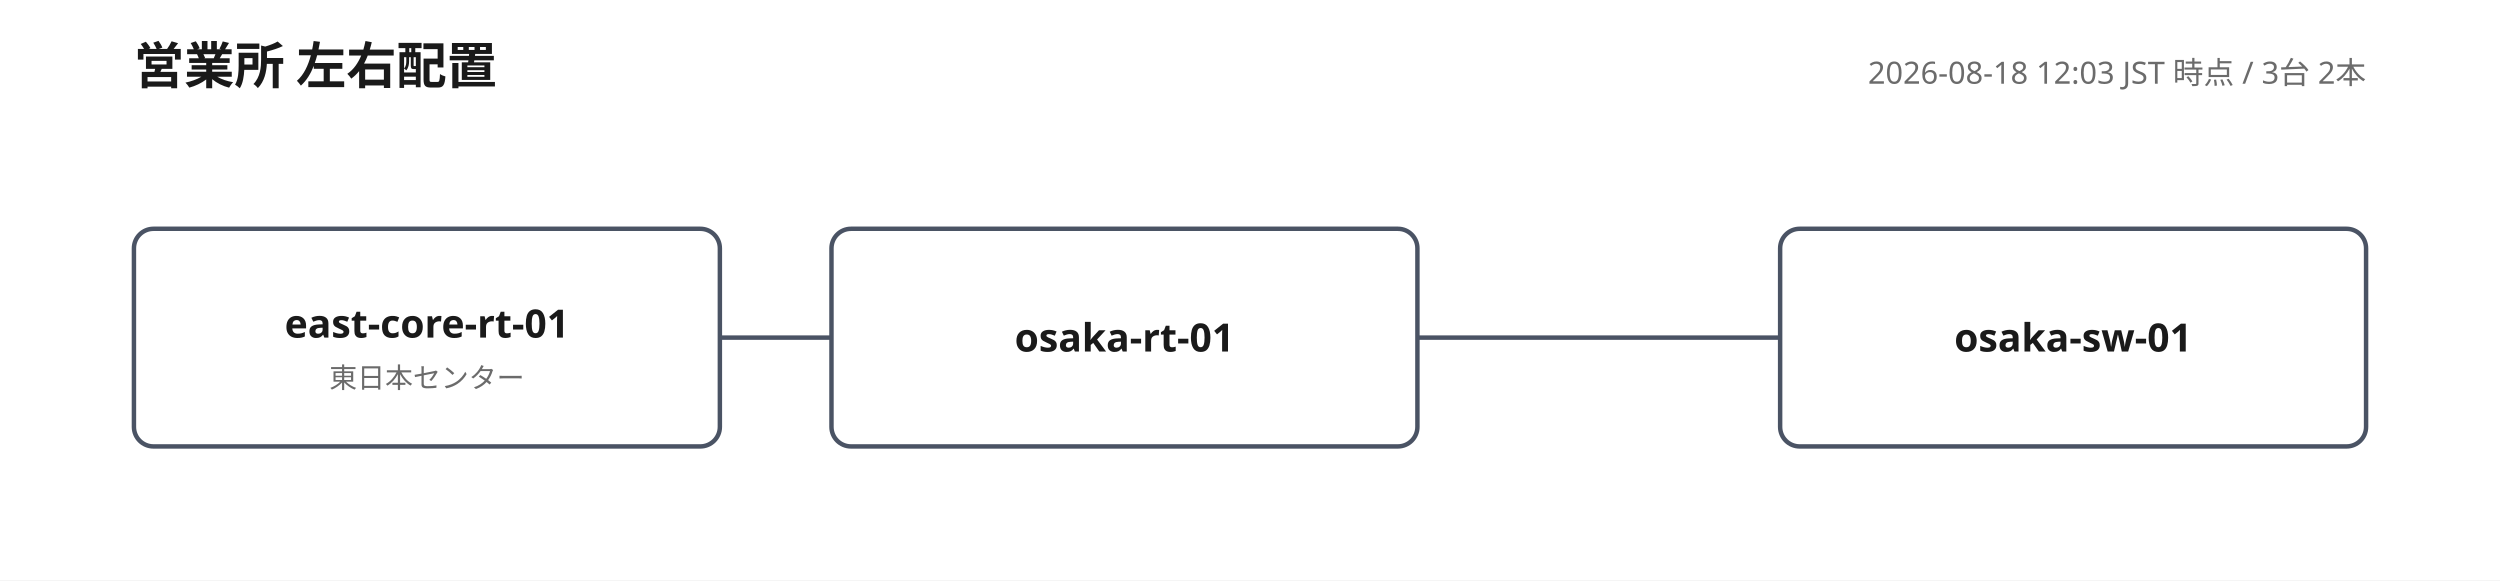
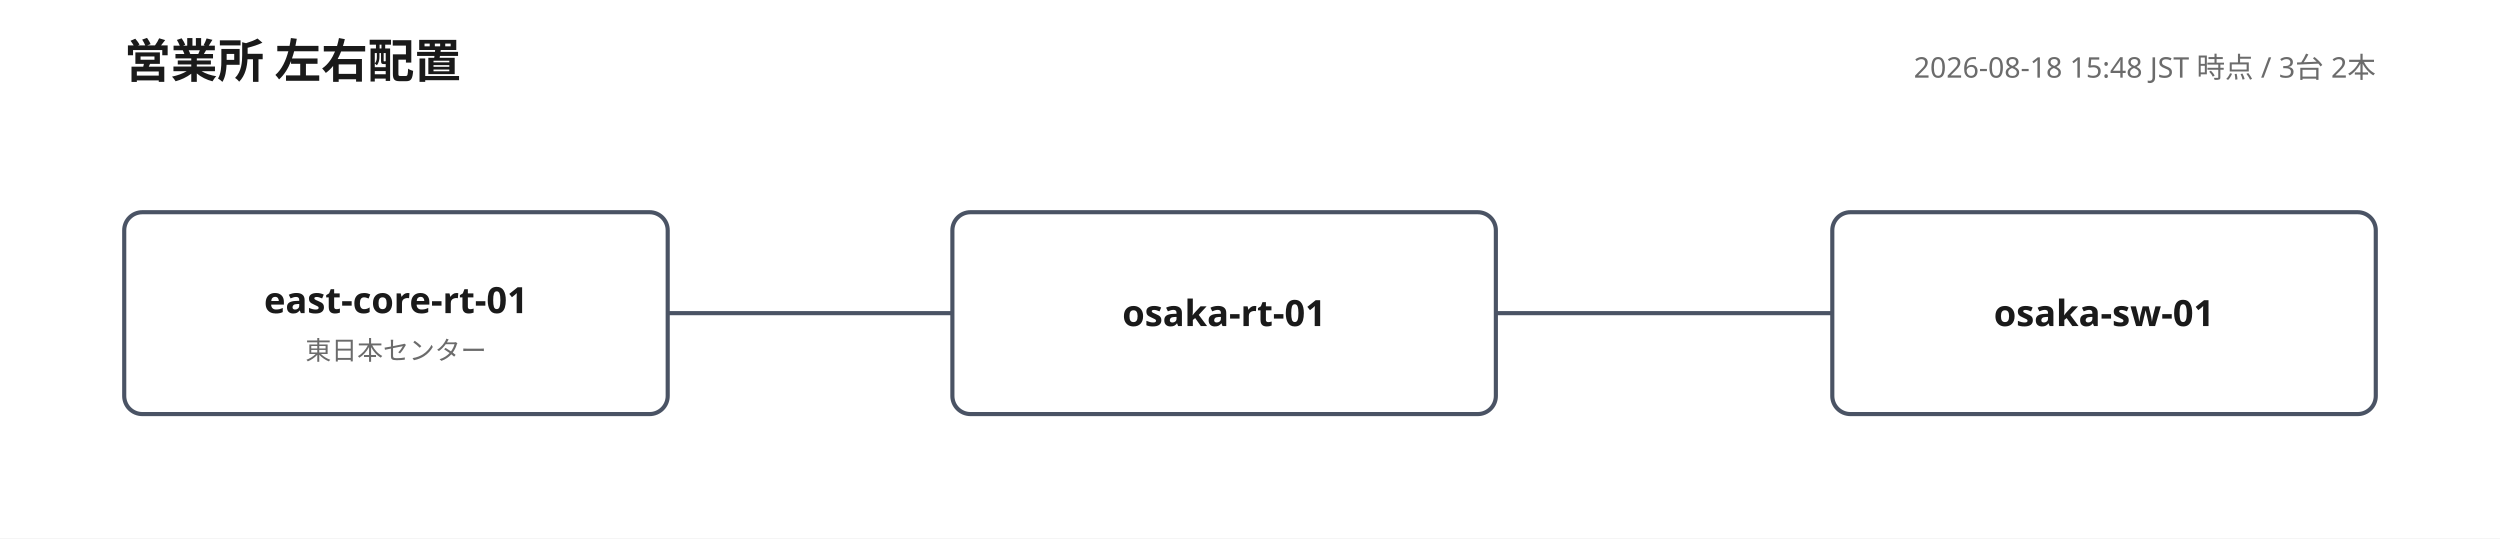
- <svg xmlns="http://www.w3.org/2000/svg" width="896" height="208" viewBox="0 0 896 208" font-family="'Yu Gothic', 'Hiragino Kaku Gothic ProN', Meiryo, 'Noto Sans JP', sans-serif">
+ <svg xmlns="http://www.w3.org/2000/svg" width="966" height="208" viewBox="0 0 966 208" font-family="'Yu Gothic', 'Hiragino Kaku Gothic ProN', Meiryo, 'Noto Sans JP', sans-serif">
  <rect width="100%" height="100%" fill="#ffffff" />
  <text x="48" y="30" font-size="18" font-weight="700" fill="#1a1a1a">営業所 左右配置</text>
-   <text x="848" y="30" font-size="11" fill="#6b6b6b" text-anchor="end">2026-08-18 12:03 JST 時点 / 3台 2本</text>
-   <polyline points="298,121 258,121" fill="none" stroke="#4a5364" stroke-width="1.6" />
-   <text class="port-label" x="288.0" y="173.0" font-size="10" fill="#2f6fb5" text-anchor="end" paint-order="stroke" stroke="#ffffff" stroke-width="3" />
-   <text class="port-label" x="268.0" y="195.0" font-size="10" fill="#2f6fb5" text-anchor="start" paint-order="stroke" stroke="#ffffff" stroke-width="3" />
-   <polyline points="508,121 638,121" fill="none" stroke="#4a5364" stroke-width="1.6" />
-   <text class="port-label" x="518.0" y="129.0" font-size="10" fill="#2f6fb5" text-anchor="start" paint-order="stroke" stroke="#ffffff" stroke-width="3" />
-   <text class="port-label" x="628.0" y="129.0" font-size="10" fill="#2f6fb5" text-anchor="end" paint-order="stroke" stroke="#ffffff" stroke-width="3" />
+   <text x="918" y="30" font-size="11" fill="#6b6b6b" text-anchor="end">2026-08-18 15:48 JST 時点 / 3台 2本</text>
+   <polyline points="368,121 258,121" fill="none" stroke="#4a5364" stroke-width="1.6" />
+   <text class="port-label" x="358.0" y="129.0" font-size="10" fill="#2f6fb5" text-anchor="end" paint-order="stroke" stroke="#ffffff" stroke-width="3" />
+   <text class="port-label" x="268.0" y="129.0" font-size="10" fill="#2f6fb5" text-anchor="start" paint-order="stroke" stroke="#ffffff" stroke-width="3" />
+   <polyline points="578,121 708,121" fill="none" stroke="#4a5364" stroke-width="1.6" />
+   <text class="port-label" x="588.0" y="129.0" font-size="10" fill="#2f6fb5" text-anchor="start" paint-order="stroke" stroke="#ffffff" stroke-width="3" />
+   <text class="port-label" x="698.0" y="129.0" font-size="10" fill="#2f6fb5" text-anchor="end" paint-order="stroke" stroke="#ffffff" stroke-width="3" />
  <g>
    <rect x="48" y="82" width="210" height="78" rx="7" fill="#ffffff" stroke="#4a5364" stroke-width="1.6" />
    <text x="153" y="121" font-size="14" font-weight="700" fill="#1a1a1a" text-anchor="middle">east-core-rt-01</text>
    <text x="153" y="139" font-size="10" fill="#6b6b6b" text-anchor="middle">東日本センター</text>
  </g>
  <g>
-     <rect x="298" y="82" width="210" height="78" rx="7" fill="#ffffff" stroke="#4a5364" stroke-width="1.6" />
-     <text x="403" y="126" font-size="14" font-weight="700" fill="#1a1a1a" text-anchor="middle">osaka-rt-01</text>
+     <rect x="368" y="82" width="210" height="78" rx="7" fill="#ffffff" stroke="#4a5364" stroke-width="1.6" />
+     <text x="473" y="126" font-size="14" font-weight="700" fill="#1a1a1a" text-anchor="middle">osaka-rt-01</text>
  </g>
  <g>
-     <rect x="638" y="82" width="210" height="78" rx="7" fill="#ffffff" stroke="#4a5364" stroke-width="1.6" />
-     <text x="743" y="126" font-size="14" font-weight="700" fill="#1a1a1a" text-anchor="middle">osaka-sw-01</text>
+     <rect x="708" y="82" width="210" height="78" rx="7" fill="#ffffff" stroke="#4a5364" stroke-width="1.6" />
+     <text x="813" y="126" font-size="14" font-weight="700" fill="#1a1a1a" text-anchor="middle">osaka-sw-01</text>
  </g>
</svg>
